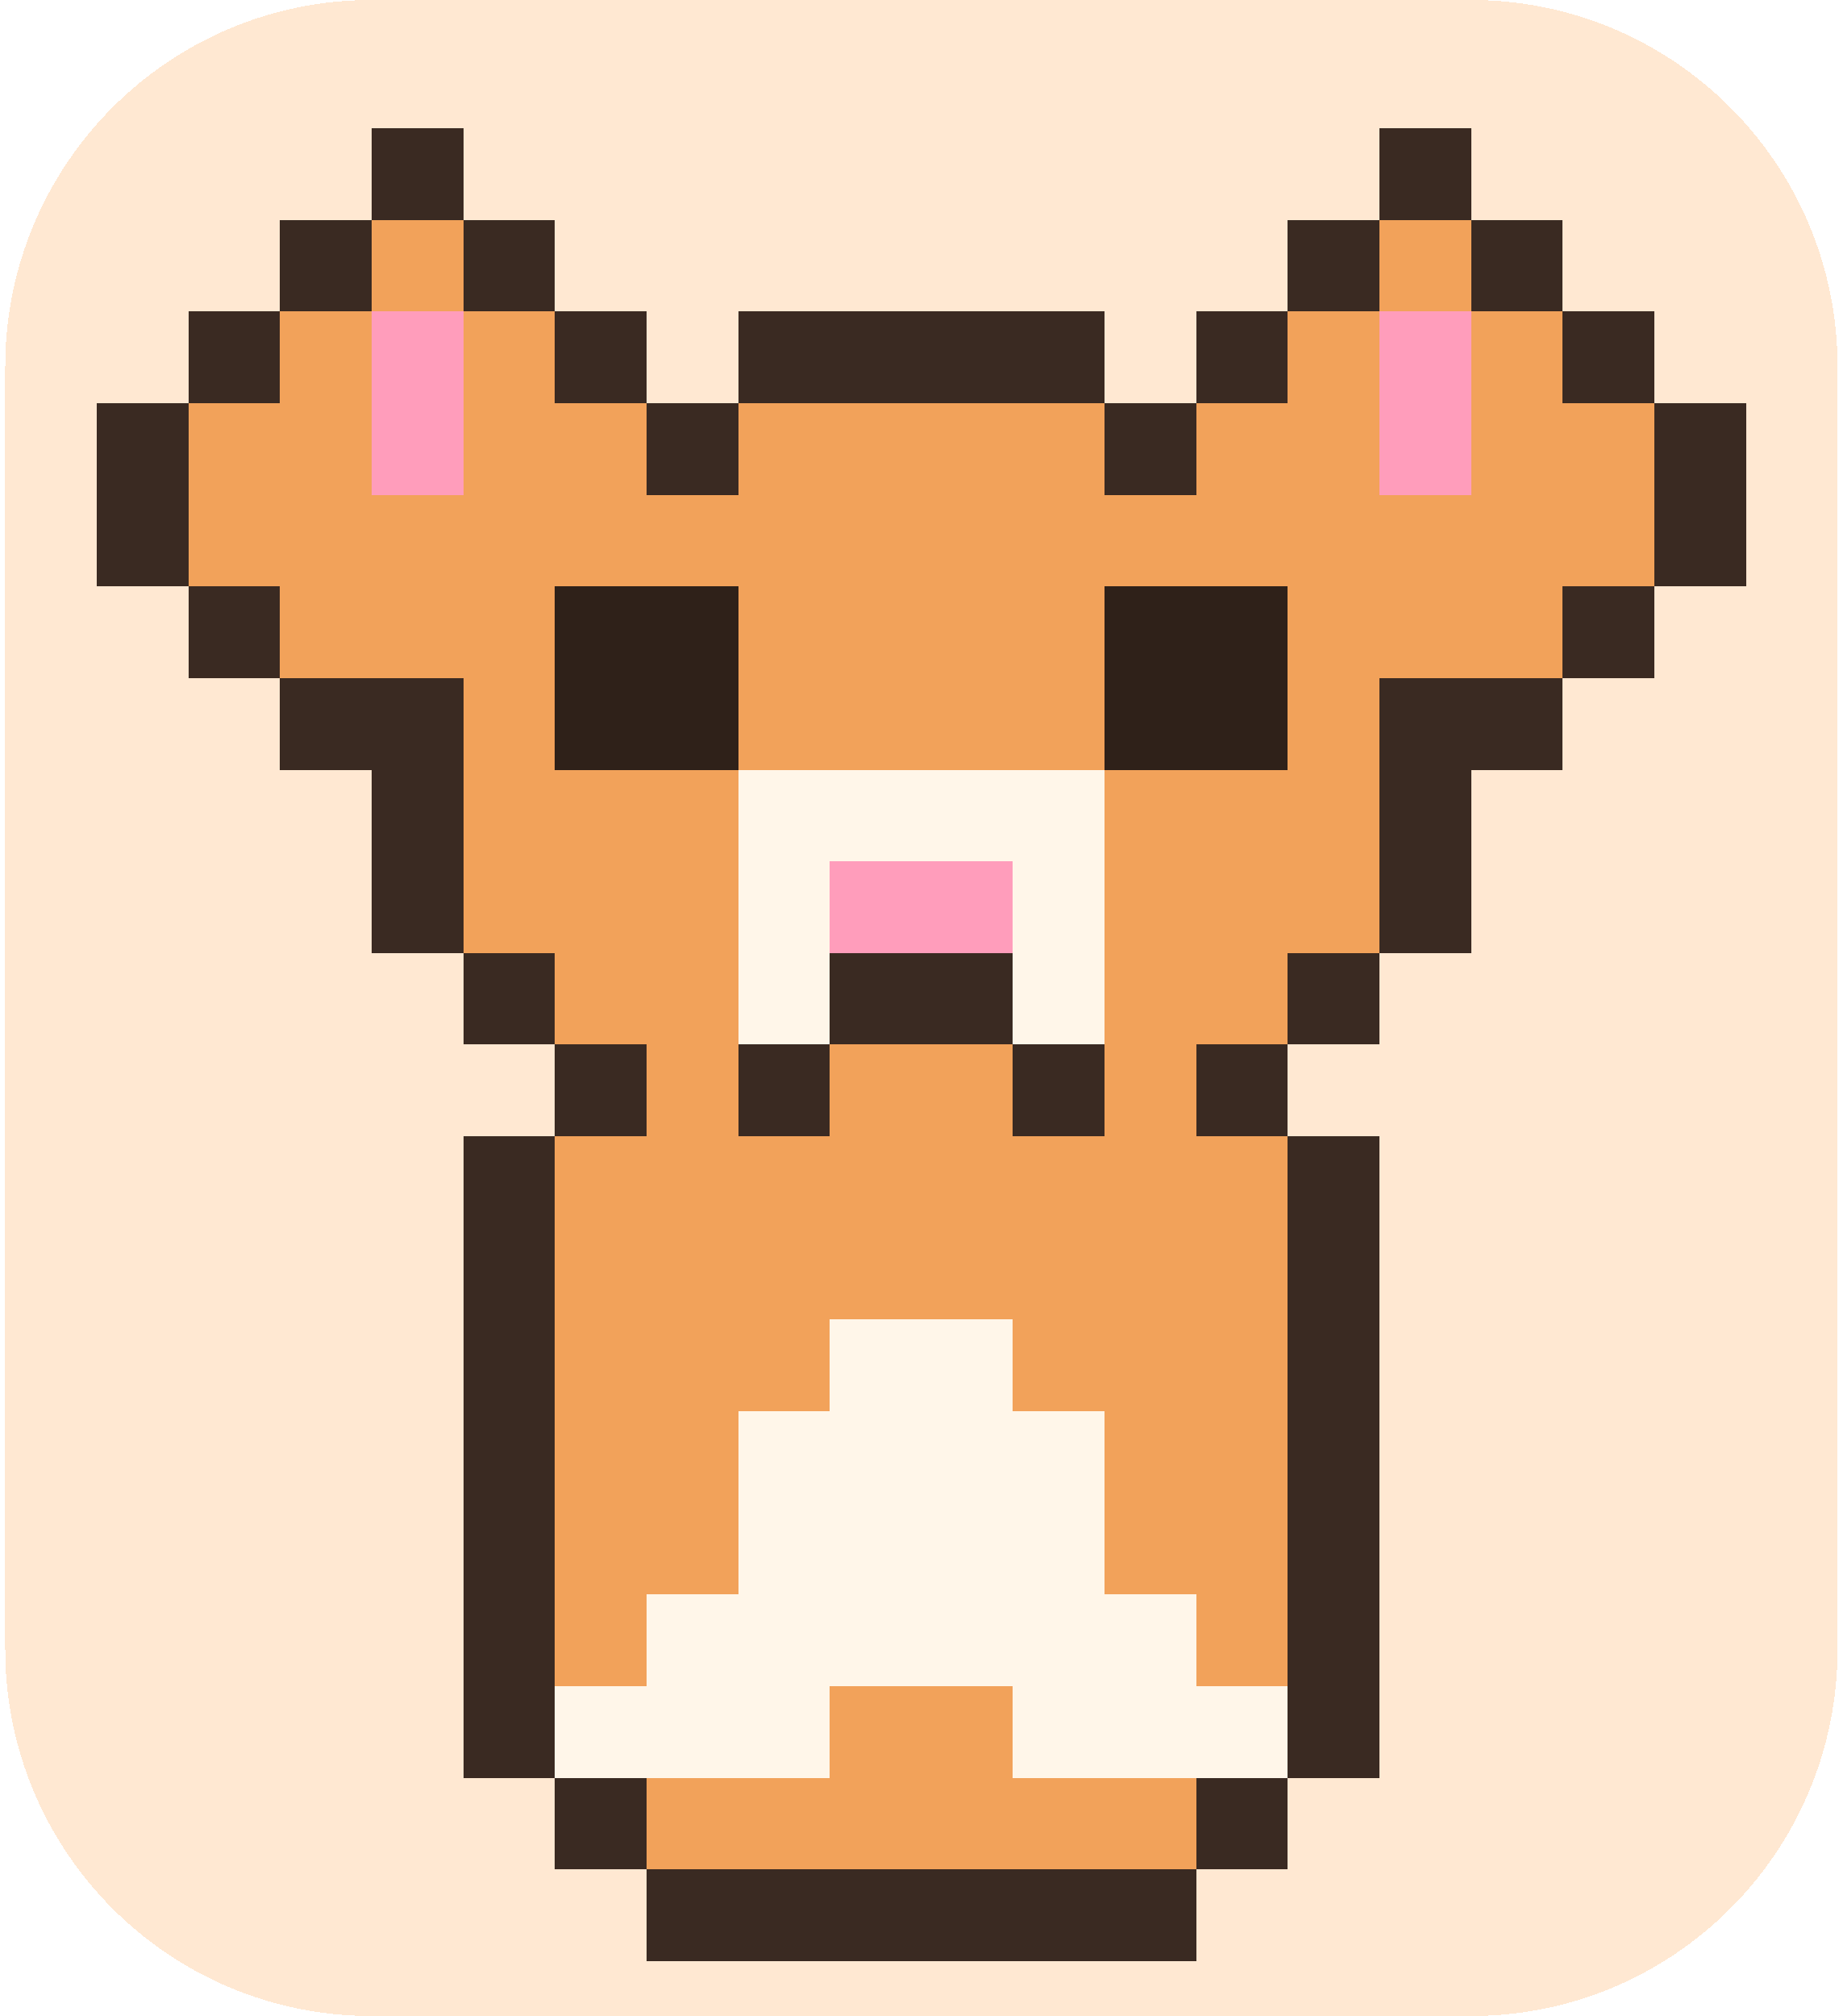
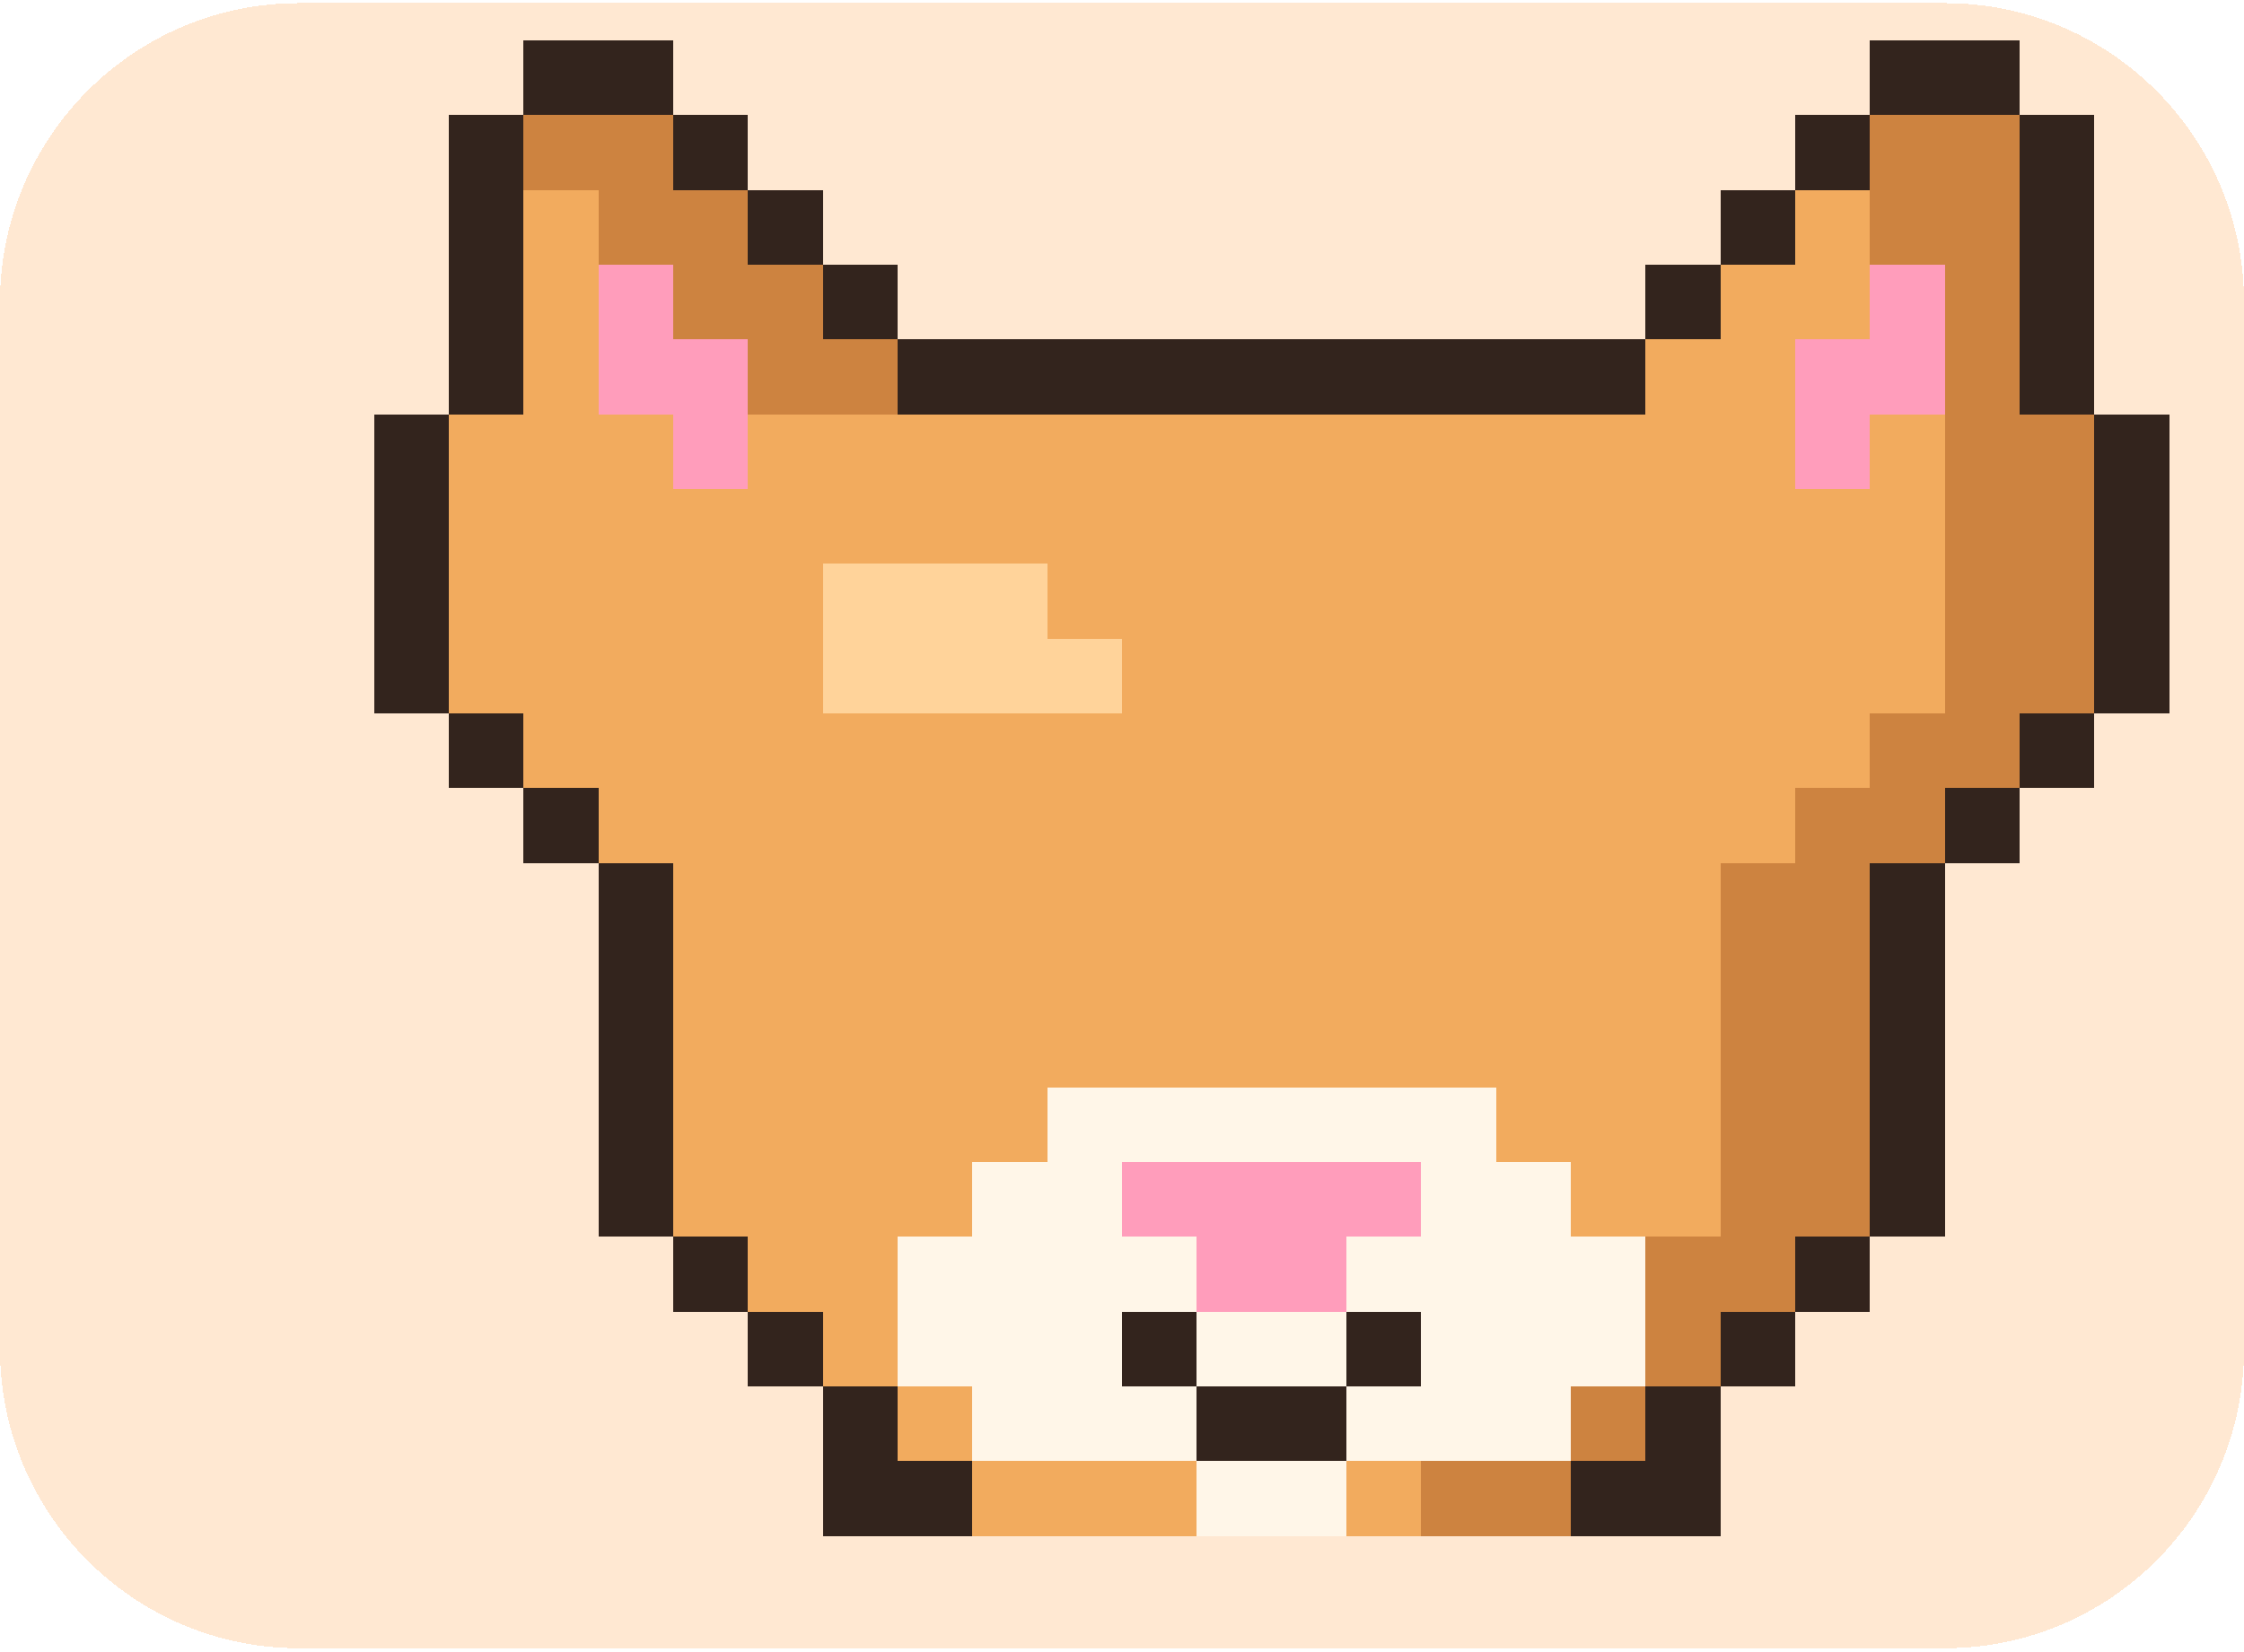
- <svg xmlns="http://www.w3.org/2000/svg" viewBox="0 0 20 22" width="64" height="70" shape-rendering="crispEdges" role="img" aria-label="Pixel cat">
-   <rect x="0" y="0" width="20" height="22" rx="4" fill="#ffe8d2" />
-   <g transform="translate(0,1.4)">
-     <rect x="4" y="0" width="1" height="1" fill="#3a2a22" />
-     <rect x="15" y="0" width="1" height="1" fill="#3a2a22" />
-     <rect x="3" y="1" width="1" height="1" fill="#3a2a22" />
-     <rect x="4" y="1" width="1" height="1" fill="#f2a25a" />
-     <rect x="5" y="1" width="1" height="1" fill="#3a2a22" />
-     <rect x="14" y="1" width="1" height="1" fill="#3a2a22" />
-     <rect x="15" y="1" width="1" height="1" fill="#f2a25a" />
-     <rect x="16" y="1" width="1" height="1" fill="#3a2a22" />
-     <rect x="2" y="2" width="1" height="1" fill="#3a2a22" />
-     <rect x="3" y="2" width="1" height="1" fill="#f2a25a" />
-     <rect x="4" y="2" width="1" height="1" fill="#ff9dbb" />
-     <rect x="5" y="2" width="1" height="1" fill="#f2a25a" />
-     <rect x="6" y="2" width="1" height="1" fill="#3a2a22" />
-     <rect x="8" y="2" width="1" height="1" fill="#3a2a22" />
-     <rect x="9" y="2" width="1" height="1" fill="#3a2a22" />
-     <rect x="10" y="2" width="1" height="1" fill="#3a2a22" />
-     <rect x="11" y="2" width="1" height="1" fill="#3a2a22" />
-     <rect x="13" y="2" width="1" height="1" fill="#3a2a22" />
-     <rect x="14" y="2" width="1" height="1" fill="#f2a25a" />
-     <rect x="15" y="2" width="1" height="1" fill="#ff9dbb" />
-     <rect x="16" y="2" width="1" height="1" fill="#f2a25a" />
-     <rect x="17" y="2" width="1" height="1" fill="#3a2a22" />
-     <rect x="1" y="3" width="1" height="1" fill="#3a2a22" />
-     <rect x="2" y="3" width="1" height="1" fill="#f2a25a" />
-     <rect x="3" y="3" width="1" height="1" fill="#f2a25a" />
-     <rect x="4" y="3" width="1" height="1" fill="#ff9dbb" />
-     <rect x="5" y="3" width="1" height="1" fill="#f2a25a" />
-     <rect x="6" y="3" width="1" height="1" fill="#f2a25a" />
-     <rect x="7" y="3" width="1" height="1" fill="#3a2a22" />
-     <rect x="8" y="3" width="1" height="1" fill="#f2a25a" />
-     <rect x="9" y="3" width="1" height="1" fill="#f2a25a" />
-     <rect x="10" y="3" width="1" height="1" fill="#f2a25a" />
-     <rect x="11" y="3" width="1" height="1" fill="#f2a25a" />
-     <rect x="12" y="3" width="1" height="1" fill="#3a2a22" />
-     <rect x="13" y="3" width="1" height="1" fill="#f2a25a" />
-     <rect x="14" y="3" width="1" height="1" fill="#f2a25a" />
-     <rect x="15" y="3" width="1" height="1" fill="#ff9dbb" />
-     <rect x="16" y="3" width="1" height="1" fill="#f2a25a" />
-     <rect x="17" y="3" width="1" height="1" fill="#f2a25a" />
-     <rect x="18" y="3" width="1" height="1" fill="#3a2a22" />
-     <rect x="1" y="4" width="1" height="1" fill="#3a2a22" />
-     <rect x="2" y="4" width="1" height="1" fill="#f2a25a" />
-     <rect x="3" y="4" width="1" height="1" fill="#f2a25a" />
-     <rect x="4" y="4" width="1" height="1" fill="#f2a25a" />
-     <rect x="5" y="4" width="1" height="1" fill="#f2a25a" />
-     <rect x="6" y="4" width="1" height="1" fill="#f2a25a" />
-     <rect x="7" y="4" width="1" height="1" fill="#f2a25a" />
-     <rect x="8" y="4" width="1" height="1" fill="#f2a25a" />
-     <rect x="9" y="4" width="1" height="1" fill="#f2a25a" />
-     <rect x="10" y="4" width="1" height="1" fill="#f2a25a" />
-     <rect x="11" y="4" width="1" height="1" fill="#f2a25a" />
-     <rect x="12" y="4" width="1" height="1" fill="#f2a25a" />
-     <rect x="13" y="4" width="1" height="1" fill="#f2a25a" />
-     <rect x="14" y="4" width="1" height="1" fill="#f2a25a" />
-     <rect x="15" y="4" width="1" height="1" fill="#f2a25a" />
-     <rect x="16" y="4" width="1" height="1" fill="#f2a25a" />
-     <rect x="17" y="4" width="1" height="1" fill="#f2a25a" />
-     <rect x="18" y="4" width="1" height="1" fill="#3a2a22" />
-     <rect x="2" y="5" width="1" height="1" fill="#3a2a22" />
-     <rect x="3" y="5" width="1" height="1" fill="#f2a25a" />
-     <rect x="4" y="5" width="1" height="1" fill="#f2a25a" />
-     <rect x="5" y="5" width="1" height="1" fill="#f2a25a" />
-     <rect x="6" y="5" width="1" height="1" fill="#2f2119" />
-     <rect x="7" y="5" width="1" height="1" fill="#2f2119" />
-     <rect x="8" y="5" width="1" height="1" fill="#f2a25a" />
-     <rect x="9" y="5" width="1" height="1" fill="#f2a25a" />
-     <rect x="10" y="5" width="1" height="1" fill="#f2a25a" />
-     <rect x="11" y="5" width="1" height="1" fill="#f2a25a" />
-     <rect x="12" y="5" width="1" height="1" fill="#2f2119" />
-     <rect x="13" y="5" width="1" height="1" fill="#2f2119" />
-     <rect x="14" y="5" width="1" height="1" fill="#f2a25a" />
-     <rect x="15" y="5" width="1" height="1" fill="#f2a25a" />
-     <rect x="16" y="5" width="1" height="1" fill="#f2a25a" />
-     <rect x="17" y="5" width="1" height="1" fill="#3a2a22" />
-     <rect x="3" y="6" width="1" height="1" fill="#3a2a22" />
-     <rect x="4" y="6" width="1" height="1" fill="#3a2a22" />
-     <rect x="5" y="6" width="1" height="1" fill="#f2a25a" />
-     <rect x="6" y="6" width="1" height="1" fill="#2f2119" />
-     <rect x="7" y="6" width="1" height="1" fill="#2f2119" />
-     <rect x="8" y="6" width="1" height="1" fill="#f2a25a" />
-     <rect x="9" y="6" width="1" height="1" fill="#f2a25a" />
-     <rect x="10" y="6" width="1" height="1" fill="#f2a25a" />
-     <rect x="11" y="6" width="1" height="1" fill="#f2a25a" />
-     <rect x="12" y="6" width="1" height="1" fill="#2f2119" />
-     <rect x="13" y="6" width="1" height="1" fill="#2f2119" />
-     <rect x="14" y="6" width="1" height="1" fill="#f2a25a" />
-     <rect x="15" y="6" width="1" height="1" fill="#3a2a22" />
-     <rect x="16" y="6" width="1" height="1" fill="#3a2a22" />
-     <rect x="4" y="7" width="1" height="1" fill="#3a2a22" />
-     <rect x="5" y="7" width="1" height="1" fill="#f2a25a" />
-     <rect x="6" y="7" width="1" height="1" fill="#f2a25a" />
-     <rect x="7" y="7" width="1" height="1" fill="#f2a25a" />
-     <rect x="8" y="7" width="1" height="1" fill="#fff6e9" />
-     <rect x="9" y="7" width="1" height="1" fill="#fff6e9" />
-     <rect x="10" y="7" width="1" height="1" fill="#fff6e9" />
-     <rect x="11" y="7" width="1" height="1" fill="#fff6e9" />
-     <rect x="12" y="7" width="1" height="1" fill="#f2a25a" />
-     <rect x="13" y="7" width="1" height="1" fill="#f2a25a" />
-     <rect x="14" y="7" width="1" height="1" fill="#f2a25a" />
-     <rect x="15" y="7" width="1" height="1" fill="#3a2a22" />
-     <rect x="4" y="8" width="1" height="1" fill="#3a2a22" />
-     <rect x="5" y="8" width="1" height="1" fill="#f2a25a" />
-     <rect x="6" y="8" width="1" height="1" fill="#f2a25a" />
-     <rect x="7" y="8" width="1" height="1" fill="#f2a25a" />
-     <rect x="8" y="8" width="1" height="1" fill="#fff6e9" />
-     <rect x="9" y="8" width="1" height="1" fill="#ff9dbb" />
-     <rect x="10" y="8" width="1" height="1" fill="#ff9dbb" />
-     <rect x="11" y="8" width="1" height="1" fill="#fff6e9" />
-     <rect x="12" y="8" width="1" height="1" fill="#f2a25a" />
-     <rect x="13" y="8" width="1" height="1" fill="#f2a25a" />
-     <rect x="14" y="8" width="1" height="1" fill="#f2a25a" />
-     <rect x="15" y="8" width="1" height="1" fill="#3a2a22" />
-     <rect x="5" y="9" width="1" height="1" fill="#3a2a22" />
-     <rect x="6" y="9" width="1" height="1" fill="#f2a25a" />
-     <rect x="7" y="9" width="1" height="1" fill="#f2a25a" />
-     <rect x="8" y="9" width="1" height="1" fill="#fff6e9" />
-     <rect x="9" y="9" width="1" height="1" fill="#3a2a22" />
-     <rect x="10" y="9" width="1" height="1" fill="#3a2a22" />
-     <rect x="11" y="9" width="1" height="1" fill="#fff6e9" />
-     <rect x="12" y="9" width="1" height="1" fill="#f2a25a" />
-     <rect x="13" y="9" width="1" height="1" fill="#f2a25a" />
-     <rect x="14" y="9" width="1" height="1" fill="#3a2a22" />
-     <rect x="6" y="10" width="1" height="1" fill="#3a2a22" />
-     <rect x="7" y="10" width="1" height="1" fill="#f2a25a" />
-     <rect x="8" y="10" width="1" height="1" fill="#3a2a22" />
-     <rect x="9" y="10" width="1" height="1" fill="#f2a25a" />
-     <rect x="10" y="10" width="1" height="1" fill="#f2a25a" />
-     <rect x="11" y="10" width="1" height="1" fill="#3a2a22" />
-     <rect x="12" y="10" width="1" height="1" fill="#f2a25a" />
-     <rect x="13" y="10" width="1" height="1" fill="#3a2a22" />
-     <rect x="5" y="11" width="1" height="1" fill="#3a2a22" />
-     <rect x="6" y="11" width="1" height="1" fill="#f2a25a" />
-     <rect x="7" y="11" width="1" height="1" fill="#f2a25a" />
-     <rect x="8" y="11" width="1" height="1" fill="#f2a25a" />
-     <rect x="9" y="11" width="1" height="1" fill="#f2a25a" />
-     <rect x="10" y="11" width="1" height="1" fill="#f2a25a" />
-     <rect x="11" y="11" width="1" height="1" fill="#f2a25a" />
-     <rect x="12" y="11" width="1" height="1" fill="#f2a25a" />
-     <rect x="13" y="11" width="1" height="1" fill="#f2a25a" />
-     <rect x="14" y="11" width="1" height="1" fill="#3a2a22" />
-     <rect x="5" y="12" width="1" height="1" fill="#3a2a22" />
-     <rect x="6" y="12" width="1" height="1" fill="#f2a25a" />
-     <rect x="7" y="12" width="1" height="1" fill="#f2a25a" />
-     <rect x="8" y="12" width="1" height="1" fill="#f2a25a" />
-     <rect x="9" y="12" width="1" height="1" fill="#f2a25a" />
-     <rect x="10" y="12" width="1" height="1" fill="#f2a25a" />
-     <rect x="11" y="12" width="1" height="1" fill="#f2a25a" />
-     <rect x="12" y="12" width="1" height="1" fill="#f2a25a" />
-     <rect x="13" y="12" width="1" height="1" fill="#f2a25a" />
-     <rect x="14" y="12" width="1" height="1" fill="#3a2a22" />
-     <rect x="5" y="13" width="1" height="1" fill="#3a2a22" />
-     <rect x="6" y="13" width="1" height="1" fill="#f2a25a" />
-     <rect x="7" y="13" width="1" height="1" fill="#f2a25a" />
-     <rect x="8" y="13" width="1" height="1" fill="#f2a25a" />
-     <rect x="9" y="13" width="1" height="1" fill="#fff6e9" />
-     <rect x="10" y="13" width="1" height="1" fill="#fff6e9" />
-     <rect x="11" y="13" width="1" height="1" fill="#f2a25a" />
-     <rect x="12" y="13" width="1" height="1" fill="#f2a25a" />
-     <rect x="13" y="13" width="1" height="1" fill="#f2a25a" />
-     <rect x="14" y="13" width="1" height="1" fill="#3a2a22" />
-     <rect x="5" y="14" width="1" height="1" fill="#3a2a22" />
-     <rect x="6" y="14" width="1" height="1" fill="#f2a25a" />
-     <rect x="7" y="14" width="1" height="1" fill="#f2a25a" />
-     <rect x="8" y="14" width="1" height="1" fill="#fff6e9" />
-     <rect x="9" y="14" width="1" height="1" fill="#fff6e9" />
-     <rect x="10" y="14" width="1" height="1" fill="#fff6e9" />
-     <rect x="11" y="14" width="1" height="1" fill="#fff6e9" />
-     <rect x="12" y="14" width="1" height="1" fill="#f2a25a" />
-     <rect x="13" y="14" width="1" height="1" fill="#f2a25a" />
-     <rect x="14" y="14" width="1" height="1" fill="#3a2a22" />
-     <rect x="5" y="15" width="1" height="1" fill="#3a2a22" />
-     <rect x="6" y="15" width="1" height="1" fill="#f2a25a" />
-     <rect x="7" y="15" width="1" height="1" fill="#f2a25a" />
-     <rect x="8" y="15" width="1" height="1" fill="#fff6e9" />
-     <rect x="9" y="15" width="1" height="1" fill="#fff6e9" />
-     <rect x="10" y="15" width="1" height="1" fill="#fff6e9" />
-     <rect x="11" y="15" width="1" height="1" fill="#fff6e9" />
-     <rect x="12" y="15" width="1" height="1" fill="#f2a25a" />
-     <rect x="13" y="15" width="1" height="1" fill="#f2a25a" />
-     <rect x="14" y="15" width="1" height="1" fill="#3a2a22" />
-     <rect x="5" y="16" width="1" height="1" fill="#3a2a22" />
-     <rect x="6" y="16" width="1" height="1" fill="#f2a25a" />
-     <rect x="7" y="16" width="1" height="1" fill="#fff6e9" />
-     <rect x="8" y="16" width="1" height="1" fill="#fff6e9" />
-     <rect x="9" y="16" width="1" height="1" fill="#fff6e9" />
-     <rect x="10" y="16" width="1" height="1" fill="#fff6e9" />
-     <rect x="11" y="16" width="1" height="1" fill="#fff6e9" />
-     <rect x="12" y="16" width="1" height="1" fill="#fff6e9" />
-     <rect x="13" y="16" width="1" height="1" fill="#f2a25a" />
-     <rect x="14" y="16" width="1" height="1" fill="#3a2a22" />
-     <rect x="5" y="17" width="1" height="1" fill="#3a2a22" />
-     <rect x="6" y="17" width="1" height="1" fill="#fff6e9" />
-     <rect x="7" y="17" width="1" height="1" fill="#fff6e9" />
-     <rect x="8" y="17" width="1" height="1" fill="#fff6e9" />
-     <rect x="9" y="17" width="1" height="1" fill="#f2a25a" />
-     <rect x="10" y="17" width="1" height="1" fill="#f2a25a" />
-     <rect x="11" y="17" width="1" height="1" fill="#fff6e9" />
-     <rect x="12" y="17" width="1" height="1" fill="#fff6e9" />
-     <rect x="13" y="17" width="1" height="1" fill="#fff6e9" />
-     <rect x="14" y="17" width="1" height="1" fill="#3a2a22" />
-     <rect x="6" y="18" width="1" height="1" fill="#3a2a22" />
-     <rect x="7" y="18" width="1" height="1" fill="#f2a25a" />
-     <rect x="8" y="18" width="1" height="1" fill="#f2a25a" />
-     <rect x="9" y="18" width="1" height="1" fill="#f2a25a" />
-     <rect x="10" y="18" width="1" height="1" fill="#f2a25a" />
-     <rect x="11" y="18" width="1" height="1" fill="#f2a25a" />
-     <rect x="12" y="18" width="1" height="1" fill="#f2a25a" />
-     <rect x="13" y="18" width="1" height="1" fill="#3a2a22" />
-     <rect x="7" y="19" width="1" height="1" fill="#3a2a22" />
-     <rect x="8" y="19" width="1" height="1" fill="#3a2a22" />
-     <rect x="9" y="19" width="1" height="1" fill="#3a2a22" />
-     <rect x="10" y="19" width="1" height="1" fill="#3a2a22" />
-     <rect x="11" y="19" width="1" height="1" fill="#3a2a22" />
-     <rect x="12" y="19" width="1" height="1" fill="#3a2a22" />
+ <svg xmlns="http://www.w3.org/2000/svg" viewBox="0 0 30 22" width="72" height="53" shape-rendering="crispEdges" role="img" aria-label="Pixel cat">
+   <rect x="0" y="0" width="30" height="22" rx="4" fill="#ffe8d2" />
+   <g transform="translate(1,0.5)">
+     <rect x="6" y="0" width="1" height="1" fill="#33241d" />
+     <rect x="7" y="0" width="1" height="1" fill="#33241d" />
+     <rect x="24" y="0" width="1" height="1" fill="#33241d" />
+     <rect x="25" y="0" width="1" height="1" fill="#33241d" />
+     <rect x="5" y="1" width="1" height="1" fill="#33241d" />
+     <rect x="6" y="1" width="1" height="1" fill="#cd8340" />
+     <rect x="7" y="1" width="1" height="1" fill="#cd8340" />
+     <rect x="8" y="1" width="1" height="1" fill="#33241d" />
+     <rect x="23" y="1" width="1" height="1" fill="#33241d" />
+     <rect x="24" y="1" width="1" height="1" fill="#cd8340" />
+     <rect x="25" y="1" width="1" height="1" fill="#cd8340" />
+     <rect x="26" y="1" width="1" height="1" fill="#33241d" />
+     <rect x="5" y="2" width="1" height="1" fill="#33241d" />
+     <rect x="6" y="2" width="1" height="1" fill="#f2ab5e" />
+     <rect x="7" y="2" width="1" height="1" fill="#cd8340" />
+     <rect x="8" y="2" width="1" height="1" fill="#cd8340" />
+     <rect x="9" y="2" width="1" height="1" fill="#33241d" />
+     <rect x="22" y="2" width="1" height="1" fill="#33241d" />
+     <rect x="23" y="2" width="1" height="1" fill="#f2ab5e" />
+     <rect x="24" y="2" width="1" height="1" fill="#cd8340" />
+     <rect x="25" y="2" width="1" height="1" fill="#cd8340" />
+     <rect x="26" y="2" width="1" height="1" fill="#33241d" />
+     <rect x="5" y="3" width="1" height="1" fill="#33241d" />
+     <rect x="6" y="3" width="1" height="1" fill="#f2ab5e" />
+     <rect x="7" y="3" width="1" height="1" fill="#ff9dbb" />
+     <rect x="8" y="3" width="1" height="1" fill="#cd8340" />
+     <rect x="9" y="3" width="1" height="1" fill="#cd8340" />
+     <rect x="10" y="3" width="1" height="1" fill="#33241d" />
+     <rect x="21" y="3" width="1" height="1" fill="#33241d" />
+     <rect x="22" y="3" width="1" height="1" fill="#f2ab5e" />
+     <rect x="23" y="3" width="1" height="1" fill="#f2ab5e" />
+     <rect x="24" y="3" width="1" height="1" fill="#ff9dbb" />
+     <rect x="25" y="3" width="1" height="1" fill="#cd8340" />
+     <rect x="26" y="3" width="1" height="1" fill="#33241d" />
+     <rect x="5" y="4" width="1" height="1" fill="#33241d" />
+     <rect x="6" y="4" width="1" height="1" fill="#f2ab5e" />
+     <rect x="7" y="4" width="1" height="1" fill="#ff9dbb" />
+     <rect x="8" y="4" width="1" height="1" fill="#ff9dbb" />
+     <rect x="9" y="4" width="1" height="1" fill="#cd8340" />
+     <rect x="10" y="4" width="1" height="1" fill="#cd8340" />
+     <rect x="11" y="4" width="1" height="1" fill="#33241d" />
+     <rect x="12" y="4" width="1" height="1" fill="#33241d" />
+     <rect x="13" y="4" width="1" height="1" fill="#33241d" />
+     <rect x="14" y="4" width="1" height="1" fill="#33241d" />
+     <rect x="15" y="4" width="1" height="1" fill="#33241d" />
+     <rect x="16" y="4" width="1" height="1" fill="#33241d" />
+     <rect x="17" y="4" width="1" height="1" fill="#33241d" />
+     <rect x="18" y="4" width="1" height="1" fill="#33241d" />
+     <rect x="19" y="4" width="1" height="1" fill="#33241d" />
+     <rect x="20" y="4" width="1" height="1" fill="#33241d" />
+     <rect x="21" y="4" width="1" height="1" fill="#f2ab5e" />
+     <rect x="22" y="4" width="1" height="1" fill="#f2ab5e" />
+     <rect x="23" y="4" width="1" height="1" fill="#ff9dbb" />
+     <rect x="24" y="4" width="1" height="1" fill="#ff9dbb" />
+     <rect x="25" y="4" width="1" height="1" fill="#cd8340" />
+     <rect x="26" y="4" width="1" height="1" fill="#33241d" />
+     <rect x="4" y="5" width="1" height="1" fill="#33241d" />
+     <rect x="5" y="5" width="1" height="1" fill="#f2ab5e" />
+     <rect x="6" y="5" width="1" height="1" fill="#f2ab5e" />
+     <rect x="7" y="5" width="1" height="1" fill="#f2ab5e" />
+     <rect x="8" y="5" width="1" height="1" fill="#ff9dbb" />
+     <rect x="9" y="5" width="1" height="1" fill="#f2ab5e" />
+     <rect x="10" y="5" width="1" height="1" fill="#f2ab5e" />
+     <rect x="11" y="5" width="1" height="1" fill="#f2ab5e" />
+     <rect x="12" y="5" width="1" height="1" fill="#f2ab5e" />
+     <rect x="13" y="5" width="1" height="1" fill="#f2ab5e" />
+     <rect x="14" y="5" width="1" height="1" fill="#f2ab5e" />
+     <rect x="15" y="5" width="1" height="1" fill="#f2ab5e" />
+     <rect x="16" y="5" width="1" height="1" fill="#f2ab5e" />
+     <rect x="17" y="5" width="1" height="1" fill="#f2ab5e" />
+     <rect x="18" y="5" width="1" height="1" fill="#f2ab5e" />
+     <rect x="19" y="5" width="1" height="1" fill="#f2ab5e" />
+     <rect x="20" y="5" width="1" height="1" fill="#f2ab5e" />
+     <rect x="21" y="5" width="1" height="1" fill="#f2ab5e" />
+     <rect x="22" y="5" width="1" height="1" fill="#f2ab5e" />
+     <rect x="23" y="5" width="1" height="1" fill="#ff9dbb" />
+     <rect x="24" y="5" width="1" height="1" fill="#f2ab5e" />
+     <rect x="25" y="5" width="1" height="1" fill="#cd8340" />
+     <rect x="26" y="5" width="1" height="1" fill="#cd8340" />
+     <rect x="27" y="5" width="1" height="1" fill="#33241d" />
+     <rect x="4" y="6" width="1" height="1" fill="#33241d" />
+     <rect x="5" y="6" width="1" height="1" fill="#f2ab5e" />
+     <rect x="6" y="6" width="1" height="1" fill="#f2ab5e" />
+     <rect x="7" y="6" width="1" height="1" fill="#f2ab5e" />
+     <rect x="8" y="6" width="1" height="1" fill="#f2ab5e" />
+     <rect x="9" y="6" width="1" height="1" fill="#f2ab5e" />
+     <rect x="10" y="6" width="1" height="1" fill="#f2ab5e" />
+     <rect x="11" y="6" width="1" height="1" fill="#f2ab5e" />
+     <rect x="12" y="6" width="1" height="1" fill="#f2ab5e" />
+     <rect x="13" y="6" width="1" height="1" fill="#f2ab5e" />
+     <rect x="14" y="6" width="1" height="1" fill="#f2ab5e" />
+     <rect x="15" y="6" width="1" height="1" fill="#f2ab5e" />
+     <rect x="16" y="6" width="1" height="1" fill="#f2ab5e" />
+     <rect x="17" y="6" width="1" height="1" fill="#f2ab5e" />
+     <rect x="18" y="6" width="1" height="1" fill="#f2ab5e" />
+     <rect x="19" y="6" width="1" height="1" fill="#f2ab5e" />
+     <rect x="20" y="6" width="1" height="1" fill="#f2ab5e" />
+     <rect x="21" y="6" width="1" height="1" fill="#f2ab5e" />
+     <rect x="22" y="6" width="1" height="1" fill="#f2ab5e" />
+     <rect x="23" y="6" width="1" height="1" fill="#f2ab5e" />
+     <rect x="24" y="6" width="1" height="1" fill="#f2ab5e" />
+     <rect x="25" y="6" width="1" height="1" fill="#cd8340" />
+     <rect x="26" y="6" width="1" height="1" fill="#cd8340" />
+     <rect x="27" y="6" width="1" height="1" fill="#33241d" />
+     <rect x="4" y="7" width="1" height="1" fill="#33241d" />
+     <rect x="5" y="7" width="1" height="1" fill="#f2ab5e" />
+     <rect x="6" y="7" width="1" height="1" fill="#f2ab5e" />
+     <rect x="7" y="7" width="1" height="1" fill="#f2ab5e" />
+     <rect x="8" y="7" width="1" height="1" fill="#f2ab5e" />
+     <rect x="9" y="7" width="1" height="1" fill="#f2ab5e" />
+     <rect x="10" y="7" width="1" height="1" fill="#ffd39a" />
+     <rect x="11" y="7" width="1" height="1" fill="#ffd39a" />
+     <rect x="12" y="7" width="1" height="1" fill="#ffd39a" />
+     <rect x="13" y="7" width="1" height="1" fill="#f2ab5e" />
+     <rect x="14" y="7" width="1" height="1" fill="#f2ab5e" />
+     <rect x="15" y="7" width="1" height="1" fill="#f2ab5e" />
+     <rect x="16" y="7" width="1" height="1" fill="#f2ab5e" />
+     <rect x="17" y="7" width="1" height="1" fill="#f2ab5e" />
+     <rect x="18" y="7" width="1" height="1" fill="#f2ab5e" />
+     <rect x="19" y="7" width="1" height="1" fill="#f2ab5e" />
+     <rect x="20" y="7" width="1" height="1" fill="#f2ab5e" />
+     <rect x="21" y="7" width="1" height="1" fill="#f2ab5e" />
+     <rect x="22" y="7" width="1" height="1" fill="#f2ab5e" />
+     <rect x="23" y="7" width="1" height="1" fill="#f2ab5e" />
+     <rect x="24" y="7" width="1" height="1" fill="#f2ab5e" />
+     <rect x="25" y="7" width="1" height="1" fill="#cd8340" />
+     <rect x="26" y="7" width="1" height="1" fill="#cd8340" />
+     <rect x="27" y="7" width="1" height="1" fill="#33241d" />
+     <rect x="4" y="8" width="1" height="1" fill="#33241d" />
+     <rect x="5" y="8" width="1" height="1" fill="#f2ab5e" />
+     <rect x="6" y="8" width="1" height="1" fill="#f2ab5e" />
+     <rect x="7" y="8" width="1" height="1" fill="#f2ab5e" />
+     <rect x="8" y="8" width="1" height="1" fill="#f2ab5e" />
+     <rect x="9" y="8" width="1" height="1" fill="#f2ab5e" />
+     <rect x="10" y="8" width="1" height="1" fill="#ffd39a" />
+     <rect x="11" y="8" width="1" height="1" fill="#ffd39a" />
+     <rect x="12" y="8" width="1" height="1" fill="#ffd39a" />
+     <rect x="13" y="8" width="1" height="1" fill="#ffd39a" />
+     <rect x="14" y="8" width="1" height="1" fill="#f2ab5e" />
+     <rect x="15" y="8" width="1" height="1" fill="#f2ab5e" />
+     <rect x="16" y="8" width="1" height="1" fill="#f2ab5e" />
+     <rect x="17" y="8" width="1" height="1" fill="#f2ab5e" />
+     <rect x="18" y="8" width="1" height="1" fill="#f2ab5e" />
+     <rect x="19" y="8" width="1" height="1" fill="#f2ab5e" />
+     <rect x="20" y="8" width="1" height="1" fill="#f2ab5e" />
+     <rect x="21" y="8" width="1" height="1" fill="#f2ab5e" />
+     <rect x="22" y="8" width="1" height="1" fill="#f2ab5e" />
+     <rect x="23" y="8" width="1" height="1" fill="#f2ab5e" />
+     <rect x="24" y="8" width="1" height="1" fill="#f2ab5e" />
+     <rect x="25" y="8" width="1" height="1" fill="#cd8340" />
+     <rect x="26" y="8" width="1" height="1" fill="#cd8340" />
+     <rect x="27" y="8" width="1" height="1" fill="#33241d" />
+     <rect x="5" y="9" width="1" height="1" fill="#33241d" />
+     <rect x="6" y="9" width="1" height="1" fill="#f2ab5e" />
+     <rect x="7" y="9" width="1" height="1" fill="#f2ab5e" />
+     <rect x="8" y="9" width="1" height="1" fill="#f2ab5e" />
+     <rect x="9" y="9" width="1" height="1" fill="#f2ab5e" />
+     <rect x="10" y="9" width="1" height="1" fill="#f2ab5e" />
+     <rect x="11" y="9" width="1" height="1" fill="#f2ab5e" />
+     <rect x="12" y="9" width="1" height="1" fill="#f2ab5e" />
+     <rect x="13" y="9" width="1" height="1" fill="#f2ab5e" />
+     <rect x="14" y="9" width="1" height="1" fill="#f2ab5e" />
+     <rect x="15" y="9" width="1" height="1" fill="#f2ab5e" />
+     <rect x="16" y="9" width="1" height="1" fill="#f2ab5e" />
+     <rect x="17" y="9" width="1" height="1" fill="#f2ab5e" />
+     <rect x="18" y="9" width="1" height="1" fill="#f2ab5e" />
+     <rect x="19" y="9" width="1" height="1" fill="#f2ab5e" />
+     <rect x="20" y="9" width="1" height="1" fill="#f2ab5e" />
+     <rect x="21" y="9" width="1" height="1" fill="#f2ab5e" />
+     <rect x="22" y="9" width="1" height="1" fill="#f2ab5e" />
+     <rect x="23" y="9" width="1" height="1" fill="#f2ab5e" />
+     <rect x="24" y="9" width="1" height="1" fill="#cd8340" />
+     <rect x="25" y="9" width="1" height="1" fill="#cd8340" />
+     <rect x="26" y="9" width="1" height="1" fill="#33241d" />
+     <rect x="6" y="10" width="1" height="1" fill="#33241d" />
+     <rect x="7" y="10" width="1" height="1" fill="#f2ab5e" />
+     <rect x="8" y="10" width="1" height="1" fill="#f2ab5e" />
+     <rect x="9" y="10" width="1" height="1" fill="#f2ab5e" />
+     <rect x="10" y="10" width="1" height="1" fill="#f2ab5e" />
+     <rect x="11" y="10" width="1" height="1" fill="#f2ab5e" />
+     <rect x="12" y="10" width="1" height="1" fill="#f2ab5e" />
+     <rect x="13" y="10" width="1" height="1" fill="#f2ab5e" />
+     <rect x="14" y="10" width="1" height="1" fill="#f2ab5e" />
+     <rect x="15" y="10" width="1" height="1" fill="#f2ab5e" />
+     <rect x="16" y="10" width="1" height="1" fill="#f2ab5e" />
+     <rect x="17" y="10" width="1" height="1" fill="#f2ab5e" />
+     <rect x="18" y="10" width="1" height="1" fill="#f2ab5e" />
+     <rect x="19" y="10" width="1" height="1" fill="#f2ab5e" />
+     <rect x="20" y="10" width="1" height="1" fill="#f2ab5e" />
+     <rect x="21" y="10" width="1" height="1" fill="#f2ab5e" />
+     <rect x="22" y="10" width="1" height="1" fill="#f2ab5e" />
+     <rect x="23" y="10" width="1" height="1" fill="#cd8340" />
+     <rect x="24" y="10" width="1" height="1" fill="#cd8340" />
+     <rect x="25" y="10" width="1" height="1" fill="#33241d" />
+     <rect x="7" y="11" width="1" height="1" fill="#33241d" />
+     <rect x="8" y="11" width="1" height="1" fill="#f2ab5e" />
+     <rect x="9" y="11" width="1" height="1" fill="#f2ab5e" />
+     <rect x="10" y="11" width="1" height="1" fill="#f2ab5e" />
+     <rect x="11" y="11" width="1" height="1" fill="#f2ab5e" />
+     <rect x="12" y="11" width="1" height="1" fill="#f2ab5e" />
+     <rect x="13" y="11" width="1" height="1" fill="#f2ab5e" />
+     <rect x="14" y="11" width="1" height="1" fill="#f2ab5e" />
+     <rect x="15" y="11" width="1" height="1" fill="#f2ab5e" />
+     <rect x="16" y="11" width="1" height="1" fill="#f2ab5e" />
+     <rect x="17" y="11" width="1" height="1" fill="#f2ab5e" />
+     <rect x="18" y="11" width="1" height="1" fill="#f2ab5e" />
+     <rect x="19" y="11" width="1" height="1" fill="#f2ab5e" />
+     <rect x="20" y="11" width="1" height="1" fill="#f2ab5e" />
+     <rect x="21" y="11" width="1" height="1" fill="#f2ab5e" />
+     <rect x="22" y="11" width="1" height="1" fill="#cd8340" />
+     <rect x="23" y="11" width="1" height="1" fill="#cd8340" />
+     <rect x="24" y="11" width="1" height="1" fill="#33241d" />
+     <rect x="7" y="12" width="1" height="1" fill="#33241d" />
+     <rect x="8" y="12" width="1" height="1" fill="#f2ab5e" />
+     <rect x="9" y="12" width="1" height="1" fill="#f2ab5e" />
+     <rect x="10" y="12" width="1" height="1" fill="#f2ab5e" />
+     <rect x="11" y="12" width="1" height="1" fill="#f2ab5e" />
+     <rect x="12" y="12" width="1" height="1" fill="#f2ab5e" />
+     <rect x="13" y="12" width="1" height="1" fill="#f2ab5e" />
+     <rect x="14" y="12" width="1" height="1" fill="#f2ab5e" />
+     <rect x="15" y="12" width="1" height="1" fill="#f2ab5e" />
+     <rect x="16" y="12" width="1" height="1" fill="#f2ab5e" />
+     <rect x="17" y="12" width="1" height="1" fill="#f2ab5e" />
+     <rect x="18" y="12" width="1" height="1" fill="#f2ab5e" />
+     <rect x="19" y="12" width="1" height="1" fill="#f2ab5e" />
+     <rect x="20" y="12" width="1" height="1" fill="#f2ab5e" />
+     <rect x="21" y="12" width="1" height="1" fill="#f2ab5e" />
+     <rect x="22" y="12" width="1" height="1" fill="#cd8340" />
+     <rect x="23" y="12" width="1" height="1" fill="#cd8340" />
+     <rect x="24" y="12" width="1" height="1" fill="#33241d" />
+     <rect x="7" y="13" width="1" height="1" fill="#33241d" />
+     <rect x="8" y="13" width="1" height="1" fill="#f2ab5e" />
+     <rect x="9" y="13" width="1" height="1" fill="#f2ab5e" />
+     <rect x="10" y="13" width="1" height="1" fill="#f2ab5e" />
+     <rect x="11" y="13" width="1" height="1" fill="#f2ab5e" />
+     <rect x="12" y="13" width="1" height="1" fill="#f2ab5e" />
+     <rect x="13" y="13" width="1" height="1" fill="#f2ab5e" />
+     <rect x="14" y="13" width="1" height="1" fill="#f2ab5e" />
+     <rect x="15" y="13" width="1" height="1" fill="#f2ab5e" />
+     <rect x="16" y="13" width="1" height="1" fill="#f2ab5e" />
+     <rect x="17" y="13" width="1" height="1" fill="#f2ab5e" />
+     <rect x="18" y="13" width="1" height="1" fill="#f2ab5e" />
+     <rect x="19" y="13" width="1" height="1" fill="#f2ab5e" />
+     <rect x="20" y="13" width="1" height="1" fill="#f2ab5e" />
+     <rect x="21" y="13" width="1" height="1" fill="#f2ab5e" />
+     <rect x="22" y="13" width="1" height="1" fill="#cd8340" />
+     <rect x="23" y="13" width="1" height="1" fill="#cd8340" />
+     <rect x="24" y="13" width="1" height="1" fill="#33241d" />
+     <rect x="7" y="14" width="1" height="1" fill="#33241d" />
+     <rect x="8" y="14" width="1" height="1" fill="#f2ab5e" />
+     <rect x="9" y="14" width="1" height="1" fill="#f2ab5e" />
+     <rect x="10" y="14" width="1" height="1" fill="#f2ab5e" />
+     <rect x="11" y="14" width="1" height="1" fill="#f2ab5e" />
+     <rect x="12" y="14" width="1" height="1" fill="#f2ab5e" />
+     <rect x="13" y="14" width="1" height="1" fill="#fff6e8" />
+     <rect x="14" y="14" width="1" height="1" fill="#fff6e8" />
+     <rect x="15" y="14" width="1" height="1" fill="#fff6e8" />
+     <rect x="16" y="14" width="1" height="1" fill="#fff6e8" />
+     <rect x="17" y="14" width="1" height="1" fill="#fff6e8" />
+     <rect x="18" y="14" width="1" height="1" fill="#fff6e8" />
+     <rect x="19" y="14" width="1" height="1" fill="#f2ab5e" />
+     <rect x="20" y="14" width="1" height="1" fill="#f2ab5e" />
+     <rect x="21" y="14" width="1" height="1" fill="#f2ab5e" />
+     <rect x="22" y="14" width="1" height="1" fill="#cd8340" />
+     <rect x="23" y="14" width="1" height="1" fill="#cd8340" />
+     <rect x="24" y="14" width="1" height="1" fill="#33241d" />
+     <rect x="7" y="15" width="1" height="1" fill="#33241d" />
+     <rect x="8" y="15" width="1" height="1" fill="#f2ab5e" />
+     <rect x="9" y="15" width="1" height="1" fill="#f2ab5e" />
+     <rect x="10" y="15" width="1" height="1" fill="#f2ab5e" />
+     <rect x="11" y="15" width="1" height="1" fill="#f2ab5e" />
+     <rect x="12" y="15" width="1" height="1" fill="#fff6e8" />
+     <rect x="13" y="15" width="1" height="1" fill="#fff6e8" />
+     <rect x="14" y="15" width="1" height="1" fill="#ff9dbb" />
+     <rect x="15" y="15" width="1" height="1" fill="#ff9dbb" />
+     <rect x="16" y="15" width="1" height="1" fill="#ff9dbb" />
+     <rect x="17" y="15" width="1" height="1" fill="#ff9dbb" />
+     <rect x="18" y="15" width="1" height="1" fill="#fff6e8" />
+     <rect x="19" y="15" width="1" height="1" fill="#fff6e8" />
+     <rect x="20" y="15" width="1" height="1" fill="#f2ab5e" />
+     <rect x="21" y="15" width="1" height="1" fill="#f2ab5e" />
+     <rect x="22" y="15" width="1" height="1" fill="#cd8340" />
+     <rect x="23" y="15" width="1" height="1" fill="#cd8340" />
+     <rect x="24" y="15" width="1" height="1" fill="#33241d" />
+     <rect x="8" y="16" width="1" height="1" fill="#33241d" />
+     <rect x="9" y="16" width="1" height="1" fill="#f2ab5e" />
+     <rect x="10" y="16" width="1" height="1" fill="#f2ab5e" />
+     <rect x="11" y="16" width="1" height="1" fill="#fff6e8" />
+     <rect x="12" y="16" width="1" height="1" fill="#fff6e8" />
+     <rect x="13" y="16" width="1" height="1" fill="#fff6e8" />
+     <rect x="14" y="16" width="1" height="1" fill="#fff6e8" />
+     <rect x="15" y="16" width="1" height="1" fill="#ff9dbb" />
+     <rect x="16" y="16" width="1" height="1" fill="#ff9dbb" />
+     <rect x="17" y="16" width="1" height="1" fill="#fff6e8" />
+     <rect x="18" y="16" width="1" height="1" fill="#fff6e8" />
+     <rect x="19" y="16" width="1" height="1" fill="#fff6e8" />
+     <rect x="20" y="16" width="1" height="1" fill="#fff6e8" />
+     <rect x="21" y="16" width="1" height="1" fill="#cd8340" />
+     <rect x="22" y="16" width="1" height="1" fill="#cd8340" />
+     <rect x="23" y="16" width="1" height="1" fill="#33241d" />
+     <rect x="9" y="17" width="1" height="1" fill="#33241d" />
+     <rect x="10" y="17" width="1" height="1" fill="#f2ab5e" />
+     <rect x="11" y="17" width="1" height="1" fill="#fff6e8" />
+     <rect x="12" y="17" width="1" height="1" fill="#fff6e8" />
+     <rect x="13" y="17" width="1" height="1" fill="#fff6e8" />
+     <rect x="14" y="17" width="1" height="1" fill="#33241d" />
+     <rect x="15" y="17" width="1" height="1" fill="#fff6e8" />
+     <rect x="16" y="17" width="1" height="1" fill="#fff6e8" />
+     <rect x="17" y="17" width="1" height="1" fill="#33241d" />
+     <rect x="18" y="17" width="1" height="1" fill="#fff6e8" />
+     <rect x="19" y="17" width="1" height="1" fill="#fff6e8" />
+     <rect x="20" y="17" width="1" height="1" fill="#fff6e8" />
+     <rect x="21" y="17" width="1" height="1" fill="#cd8340" />
+     <rect x="22" y="17" width="1" height="1" fill="#33241d" />
+     <rect x="10" y="18" width="1" height="1" fill="#33241d" />
+     <rect x="11" y="18" width="1" height="1" fill="#f2ab5e" />
+     <rect x="12" y="18" width="1" height="1" fill="#fff6e8" />
+     <rect x="13" y="18" width="1" height="1" fill="#fff6e8" />
+     <rect x="14" y="18" width="1" height="1" fill="#fff6e8" />
+     <rect x="15" y="18" width="1" height="1" fill="#33241d" />
+     <rect x="16" y="18" width="1" height="1" fill="#33241d" />
+     <rect x="17" y="18" width="1" height="1" fill="#fff6e8" />
+     <rect x="18" y="18" width="1" height="1" fill="#fff6e8" />
+     <rect x="19" y="18" width="1" height="1" fill="#fff6e8" />
+     <rect x="20" y="18" width="1" height="1" fill="#cd8340" />
+     <rect x="21" y="18" width="1" height="1" fill="#33241d" />
+     <rect x="10" y="19" width="1" height="1" fill="#33241d" />
+     <rect x="11" y="19" width="1" height="1" fill="#33241d" />
+     <rect x="12" y="19" width="1" height="1" fill="#f2ab5e" />
+     <rect x="13" y="19" width="1" height="1" fill="#f2ab5e" />
+     <rect x="14" y="19" width="1" height="1" fill="#f2ab5e" />
+     <rect x="15" y="19" width="1" height="1" fill="#fff6e8" />
+     <rect x="16" y="19" width="1" height="1" fill="#fff6e8" />
+     <rect x="17" y="19" width="1" height="1" fill="#f2ab5e" />
+     <rect x="18" y="19" width="1" height="1" fill="#cd8340" />
+     <rect x="19" y="19" width="1" height="1" fill="#cd8340" />
+     <rect x="20" y="19" width="1" height="1" fill="#33241d" />
+     <rect x="21" y="19" width="1" height="1" fill="#33241d" />
  </g>
</svg>
